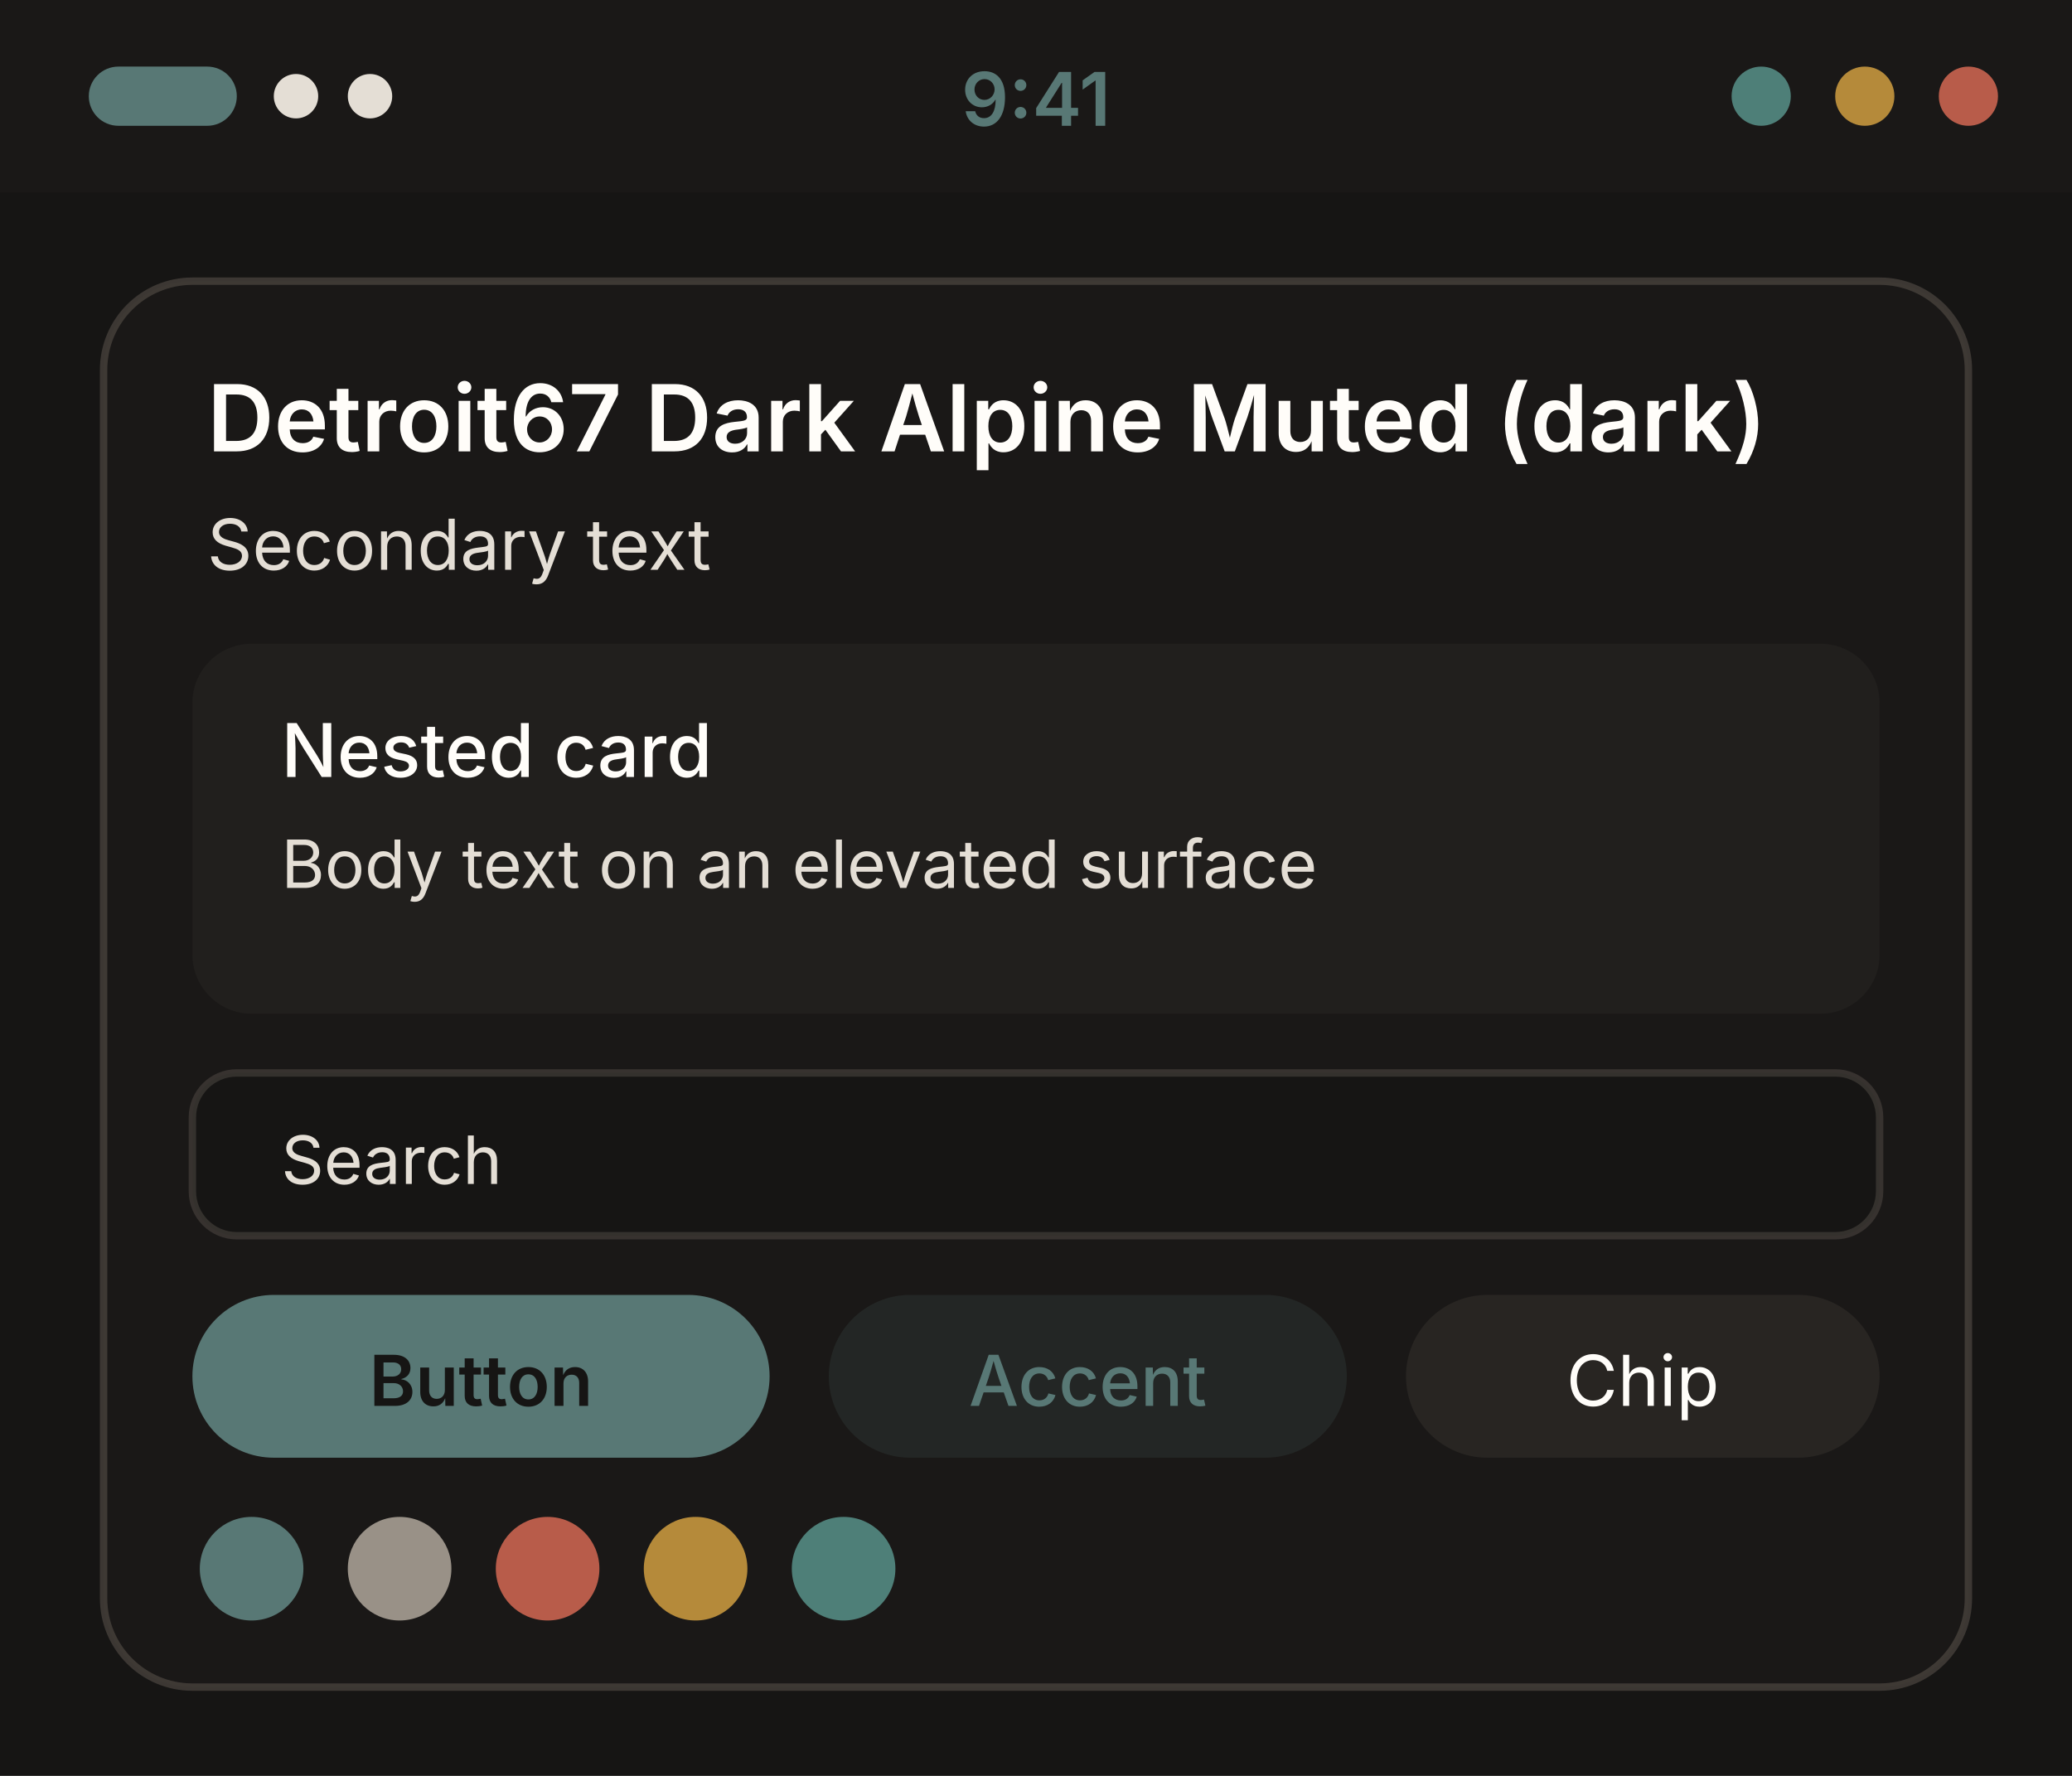
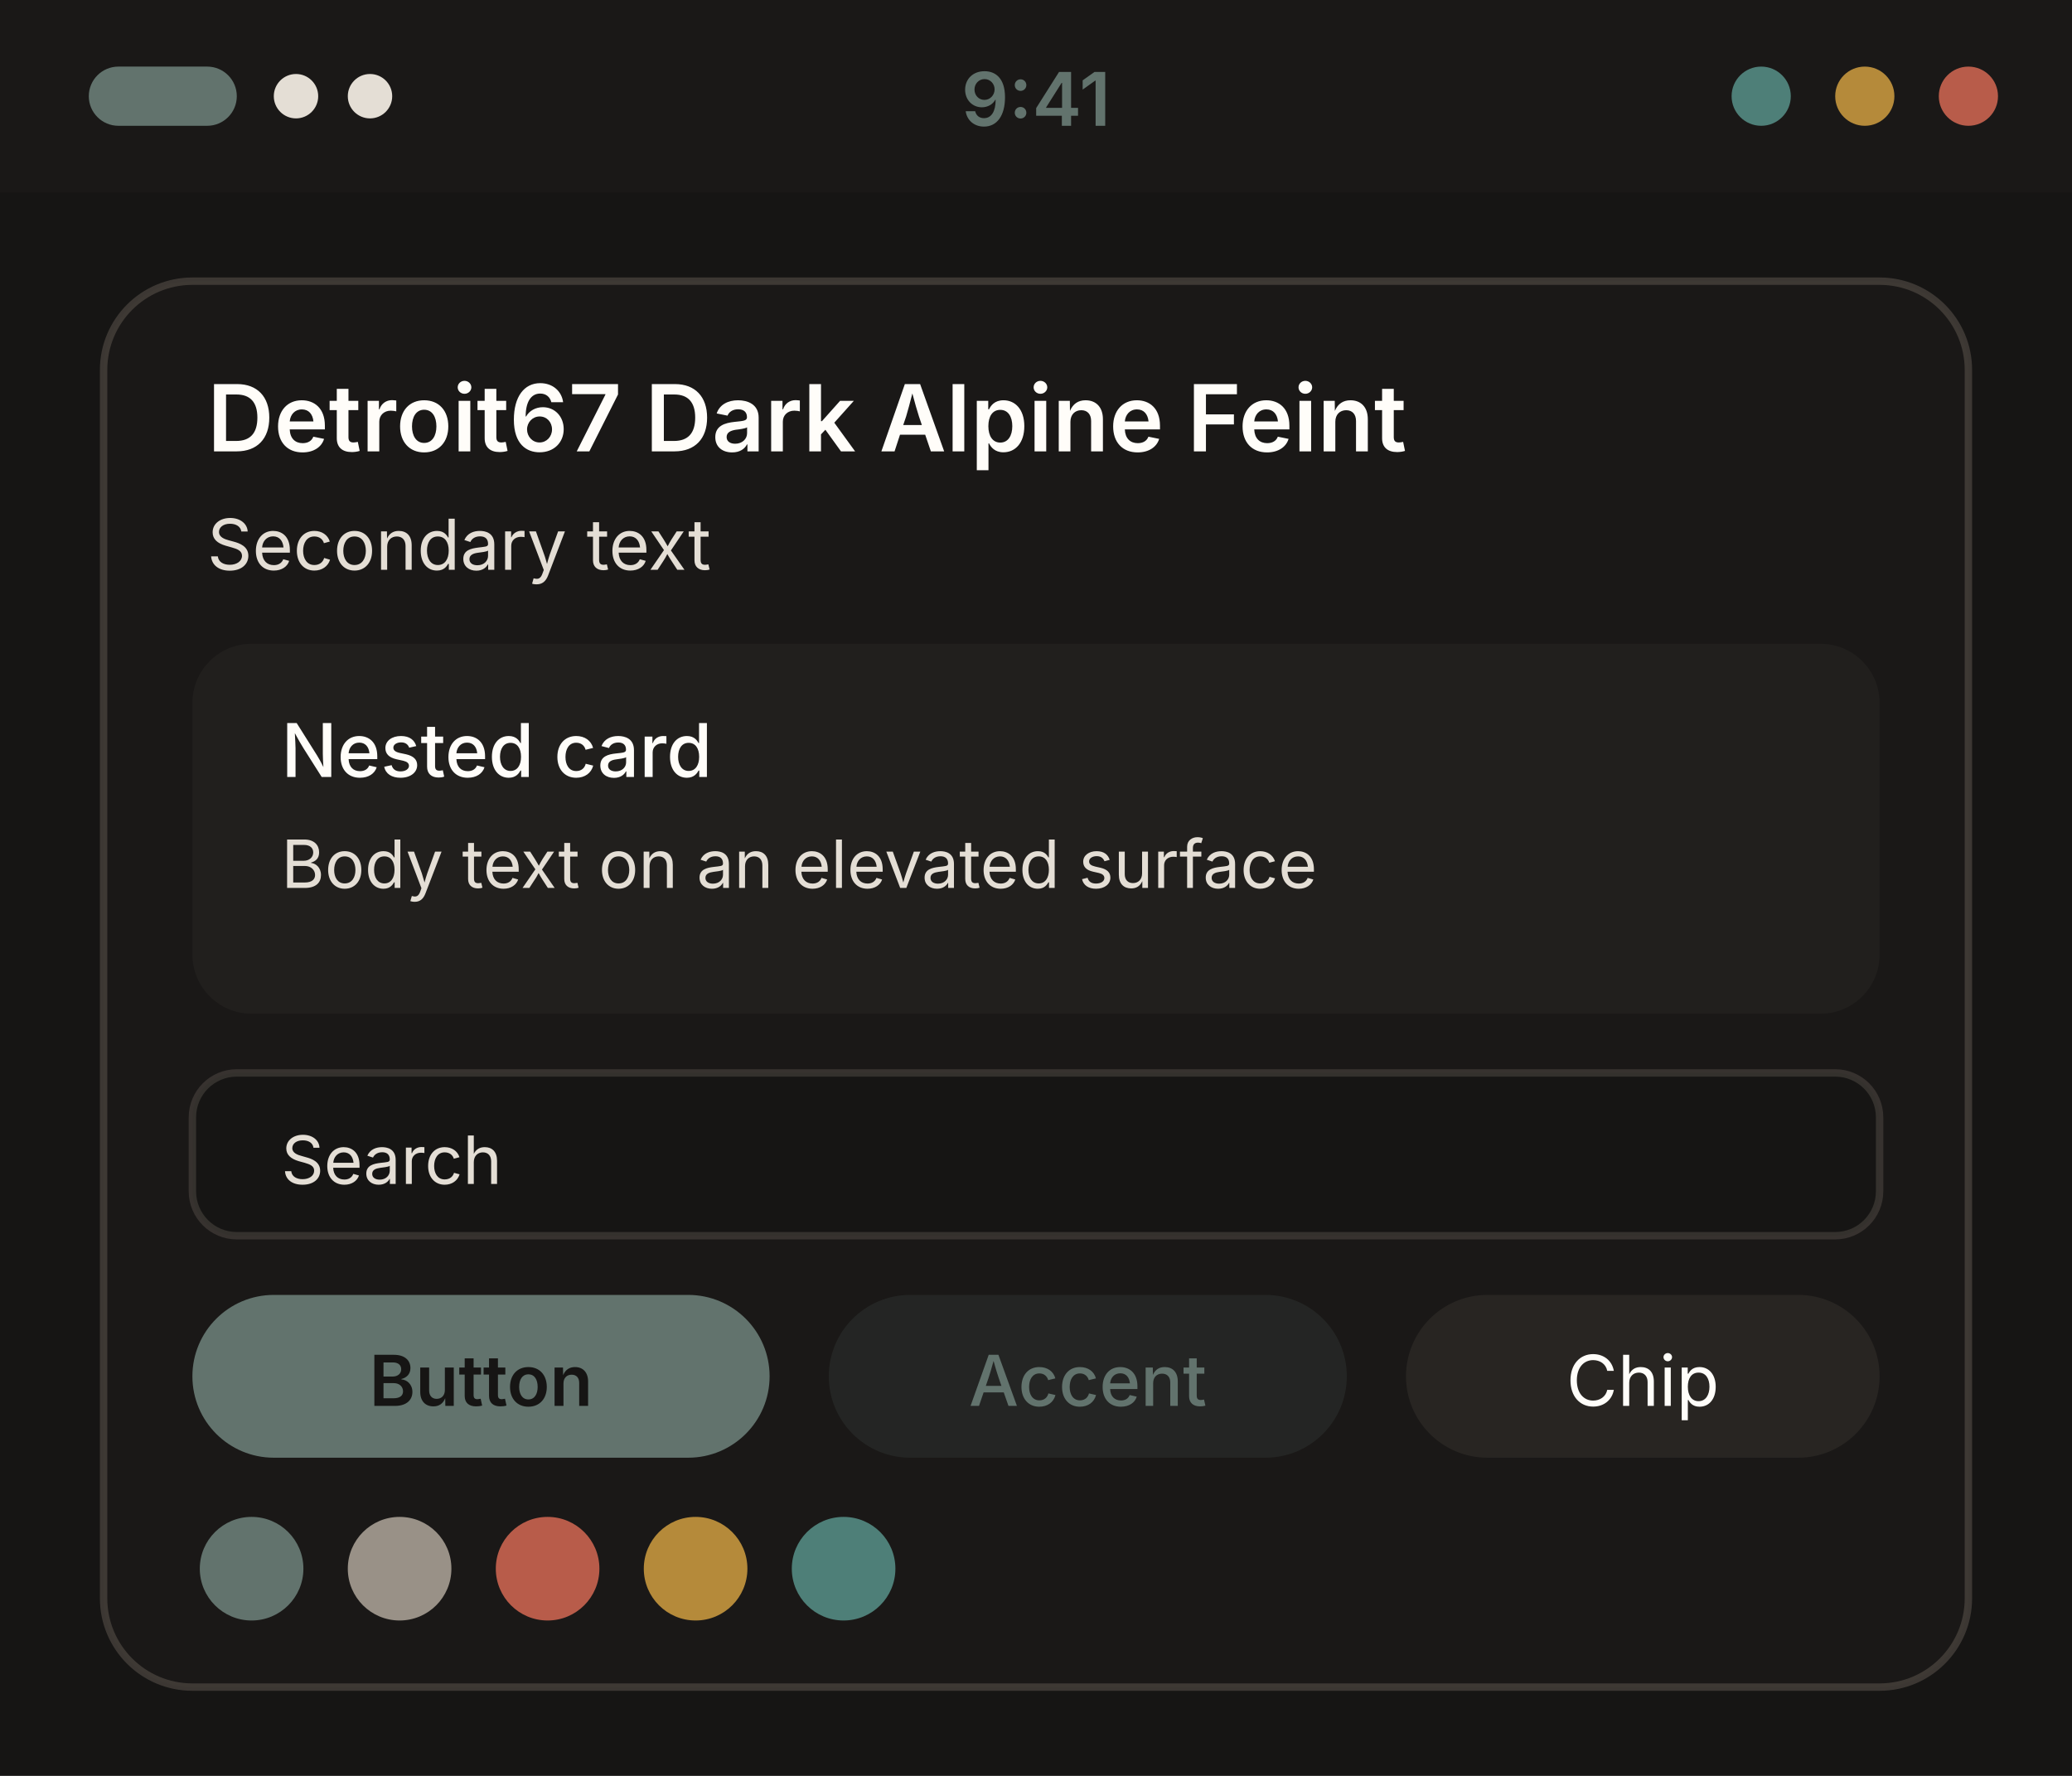
<svg xmlns="http://www.w3.org/2000/svg" width="280" height="240" viewBox="0 0 280 240">
  <g transform="translate(0, 0)">
    <rect width="280" height="240" fill="#161514" />
    <rect width="280" height="26" fill="#1A1817" />
-     <rect x="12" y="9" width="20" height="8" rx="4" fill="#587875" />
+     <rect x="12" y="9" width="20" height="8" rx="4" fill="#62736D" />
    <circle cx="40" cy="13" r="3" fill="#E4DED5" />
    <circle cx="50" cy="13" r="3" fill="#E4DED5" />
-     <text x="140" y="17" font-family="system-ui, -apple-system, Segoe UI, sans-serif" font-size="10" font-weight="600" text-anchor="middle" fill="#587875">9:41</text>
+     <text x="140" y="17" font-family="system-ui, -apple-system, Segoe UI, sans-serif" font-size="10" font-weight="600" text-anchor="middle" fill="#62736D">9:41</text>
    <circle cx="238" cy="13" r="4" fill="#4E7F78" />
    <circle cx="252" cy="13" r="4" fill="#B58A3A" />
    <circle cx="266" cy="13" r="4" fill="#B85C4A" />
    <rect x="14" y="38" width="252" height="190" rx="12" fill="#1A1817" stroke="#625B53" stroke-opacity="0.5" />
-     <text x="28" y="61" font-family="system-ui, -apple-system, Segoe UI, sans-serif" font-size="12.5" font-weight="600" fill="#FFFDF9">Detroit67 Dark Alpine Muted (dark)</text>
+     <text x="28" y="61" font-family="system-ui, -apple-system, Segoe UI, sans-serif" font-size="12.5" font-weight="600" fill="#FFFDF9">Detroit67 Dark Alpine Feint</text>
    <text x="28" y="77" font-family="system-ui, -apple-system, Segoe UI, sans-serif" font-size="9.5" fill="#E4DED5">Secondary text</text>
    <rect x="26" y="87" width="228" height="50" rx="8" fill="#211F1D" />
    <text x="38" y="105" font-family="system-ui, -apple-system, Segoe UI, sans-serif" font-size="10" font-weight="500" fill="#FFFDF9">Nested card</text>
    <text x="38" y="120" font-family="system-ui, -apple-system, Segoe UI, sans-serif" font-size="9" fill="#E4DED5">Body text on an elevated surface</text>
    <rect x="26" y="145" width="228" height="22" rx="6" fill="#161514" stroke="#625B53" stroke-opacity="0.4" />
    <text x="38" y="160" font-family="system-ui, -apple-system, Segoe UI, sans-serif" font-size="9" fill="#E4DED5">Search</text>
-     <rect x="26" y="175" width="78" height="22" rx="11" fill="#587875" />
+     <rect x="26" y="175" width="78" height="22" rx="11" fill="#62736D" />
    <text x="65" y="190" font-family="system-ui, -apple-system, Segoe UI, sans-serif" font-size="9.5" font-weight="600" text-anchor="middle" fill="#161514">Button</text>
-     <rect x="112" y="175" width="70" height="22" rx="11" fill="#587875" fill-opacity="0.15" />
-     <text x="147" y="190" font-family="system-ui, -apple-system, Segoe UI, sans-serif" font-size="9.5" font-weight="500" text-anchor="middle" fill="#587875">Accent</text>
+     <rect x="112" y="175" width="70" height="22" rx="11" fill="#62736D" fill-opacity="0.15" />
+     <text x="147" y="190" font-family="system-ui, -apple-system, Segoe UI, sans-serif" font-size="9.5" font-weight="500" text-anchor="middle" fill="#62736D">Accent</text>
    <rect x="190" y="175" width="64" height="22" rx="11" fill="#282522" />
    <text x="222" y="190" font-family="system-ui, -apple-system, Segoe UI, sans-serif" font-size="9.5" text-anchor="middle" fill="#FFFDF9">Chip</text>
-     <circle cx="34" cy="212" r="7" fill="#587875" />
+     <circle cx="34" cy="212" r="7" fill="#62736D" />
    <circle cx="54" cy="212" r="7" fill="#999187" />
    <circle cx="74" cy="212" r="7" fill="#B85C4A" />
    <circle cx="94" cy="212" r="7" fill="#B58A3A" />
    <circle cx="114" cy="212" r="7" fill="#4E7F78" />
  </g>
</svg>
